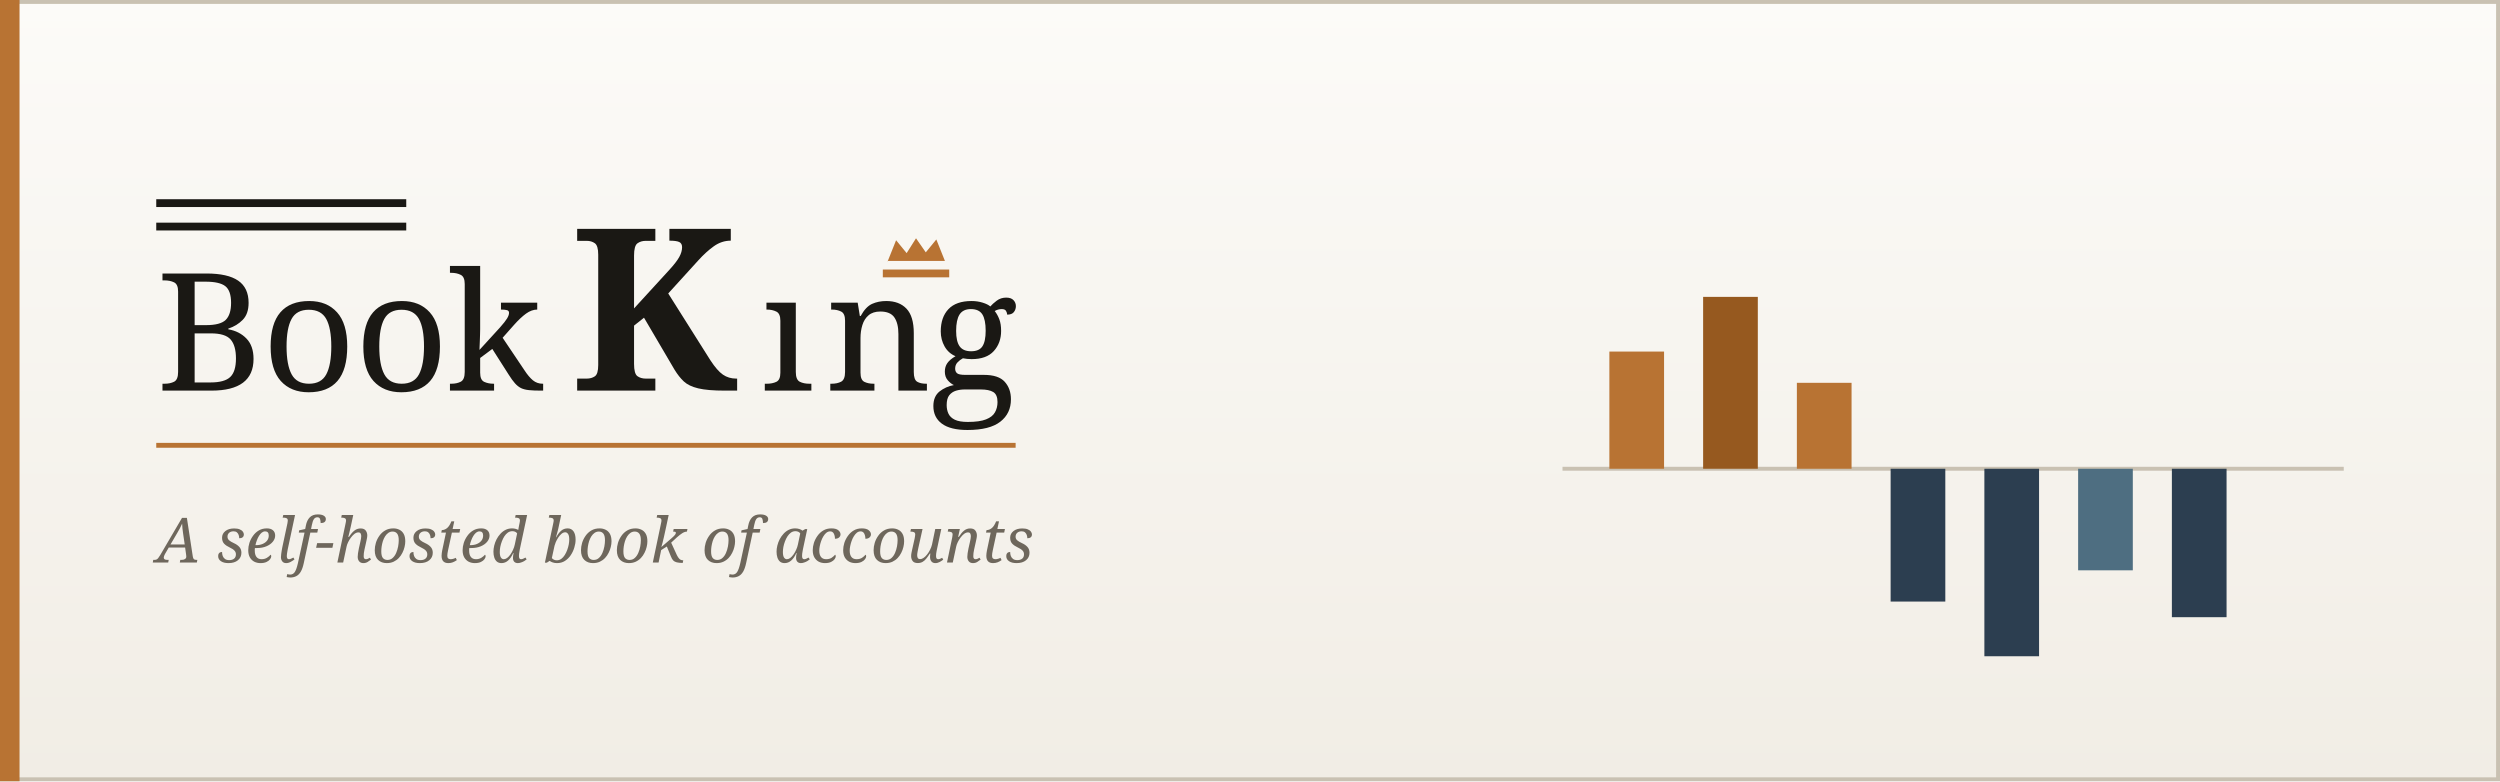
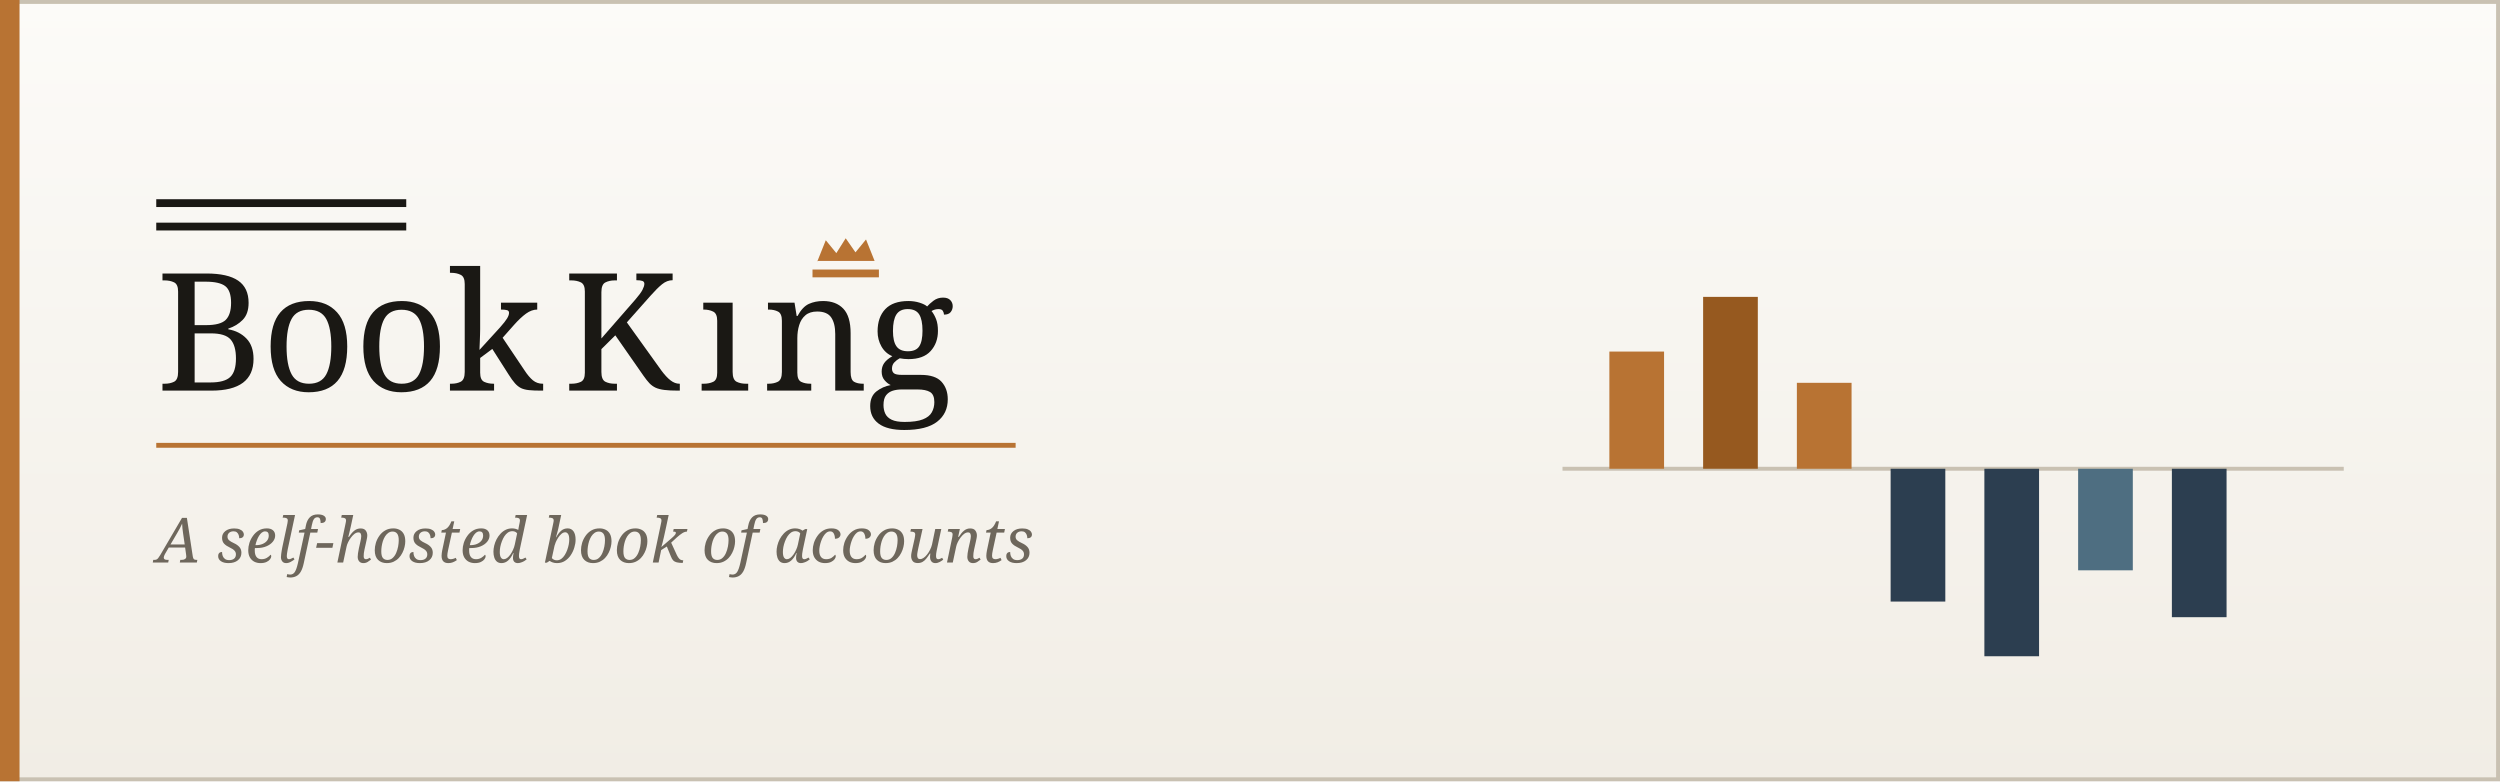
<svg xmlns="http://www.w3.org/2000/svg" width="640" height="200" viewBox="0 0 640 200" role="img" aria-label="BookKing">
  <defs>
    <linearGradient id="bg" x1="0" y1="0" x2="0" y2="1">
      <stop offset="0%" stop-color="#FCFBF8" />
      <stop offset="100%" stop-color="#F1EDE5" />
    </linearGradient>
  </defs>
  <rect width="640" height="200" fill="url(#bg)" />
  <rect x="0.5" y="0.5" width="639" height="199" fill="none" stroke="#C9C1B2" />
  <rect x="0" y="0" width="5" height="200" fill="#B87333" />
  <g transform="translate(40, 52)">
    <line x1="0" y1="0" x2="64" y2="0" stroke="#1A1814" stroke-width="2" />
    <line x1="0" y1="6" x2="64" y2="6" stroke="#1A1814" stroke-width="2" />
    <text x="0" y="48" fill="#1A1814" font-family="Georgia, serif" font-weight="500" letter-spacing="-0.5">
      <tspan font-size="42">Book</tspan>
-       <tspan font-size="58" font-weight="600" dx="4">K</tspan>
-       <tspan font-size="42" dx="3">ı</tspan>
+       <tspan font-size="42" dx="2">K</tspan>
+       <tspan font-size="42" dx="2">ı</tspan>
      <tspan font-size="42">ng</tspan>
    </text>
-     <g transform="translate(186, 6)" fill="#B87333">
+     <g transform="translate(168, 6)" fill="#B87333">
      <path d="M0 11h17v2H0v-2zm1.2-2 2.2-5.5 2.7 3.3L8.5 3l2.5 3.6 2.7-3.3 2.2 5.5H1.2z" />
    </g>
    <line x1="0" y1="62" x2="220" y2="62" stroke="#B87333" stroke-width="1.25" />
    <text x="0" y="92" fill="#6E675C" font-family="Georgia, serif" font-size="16" font-style="italic">A self-hosted book of accounts</text>
  </g>
  <g transform="translate(400, 48)">
    <line x1="0" y1="72" x2="200" y2="72" stroke="#C9C1B2" />
    <rect x="12" y="42" width="14" height="30" fill="#B87333" />
    <rect x="36" y="28" width="14" height="44" fill="#96591F" />
    <rect x="60" y="50" width="14" height="22" fill="#B87333" />
    <rect x="84" y="72" width="14" height="34" fill="#2C3E50" />
    <rect x="108" y="72" width="14" height="48" fill="#2C3E50" />
    <rect x="132" y="72" width="14" height="26" fill="#4E6E81" />
    <rect x="156" y="72" width="14" height="38" fill="#2C3E50" />
  </g>
</svg>
